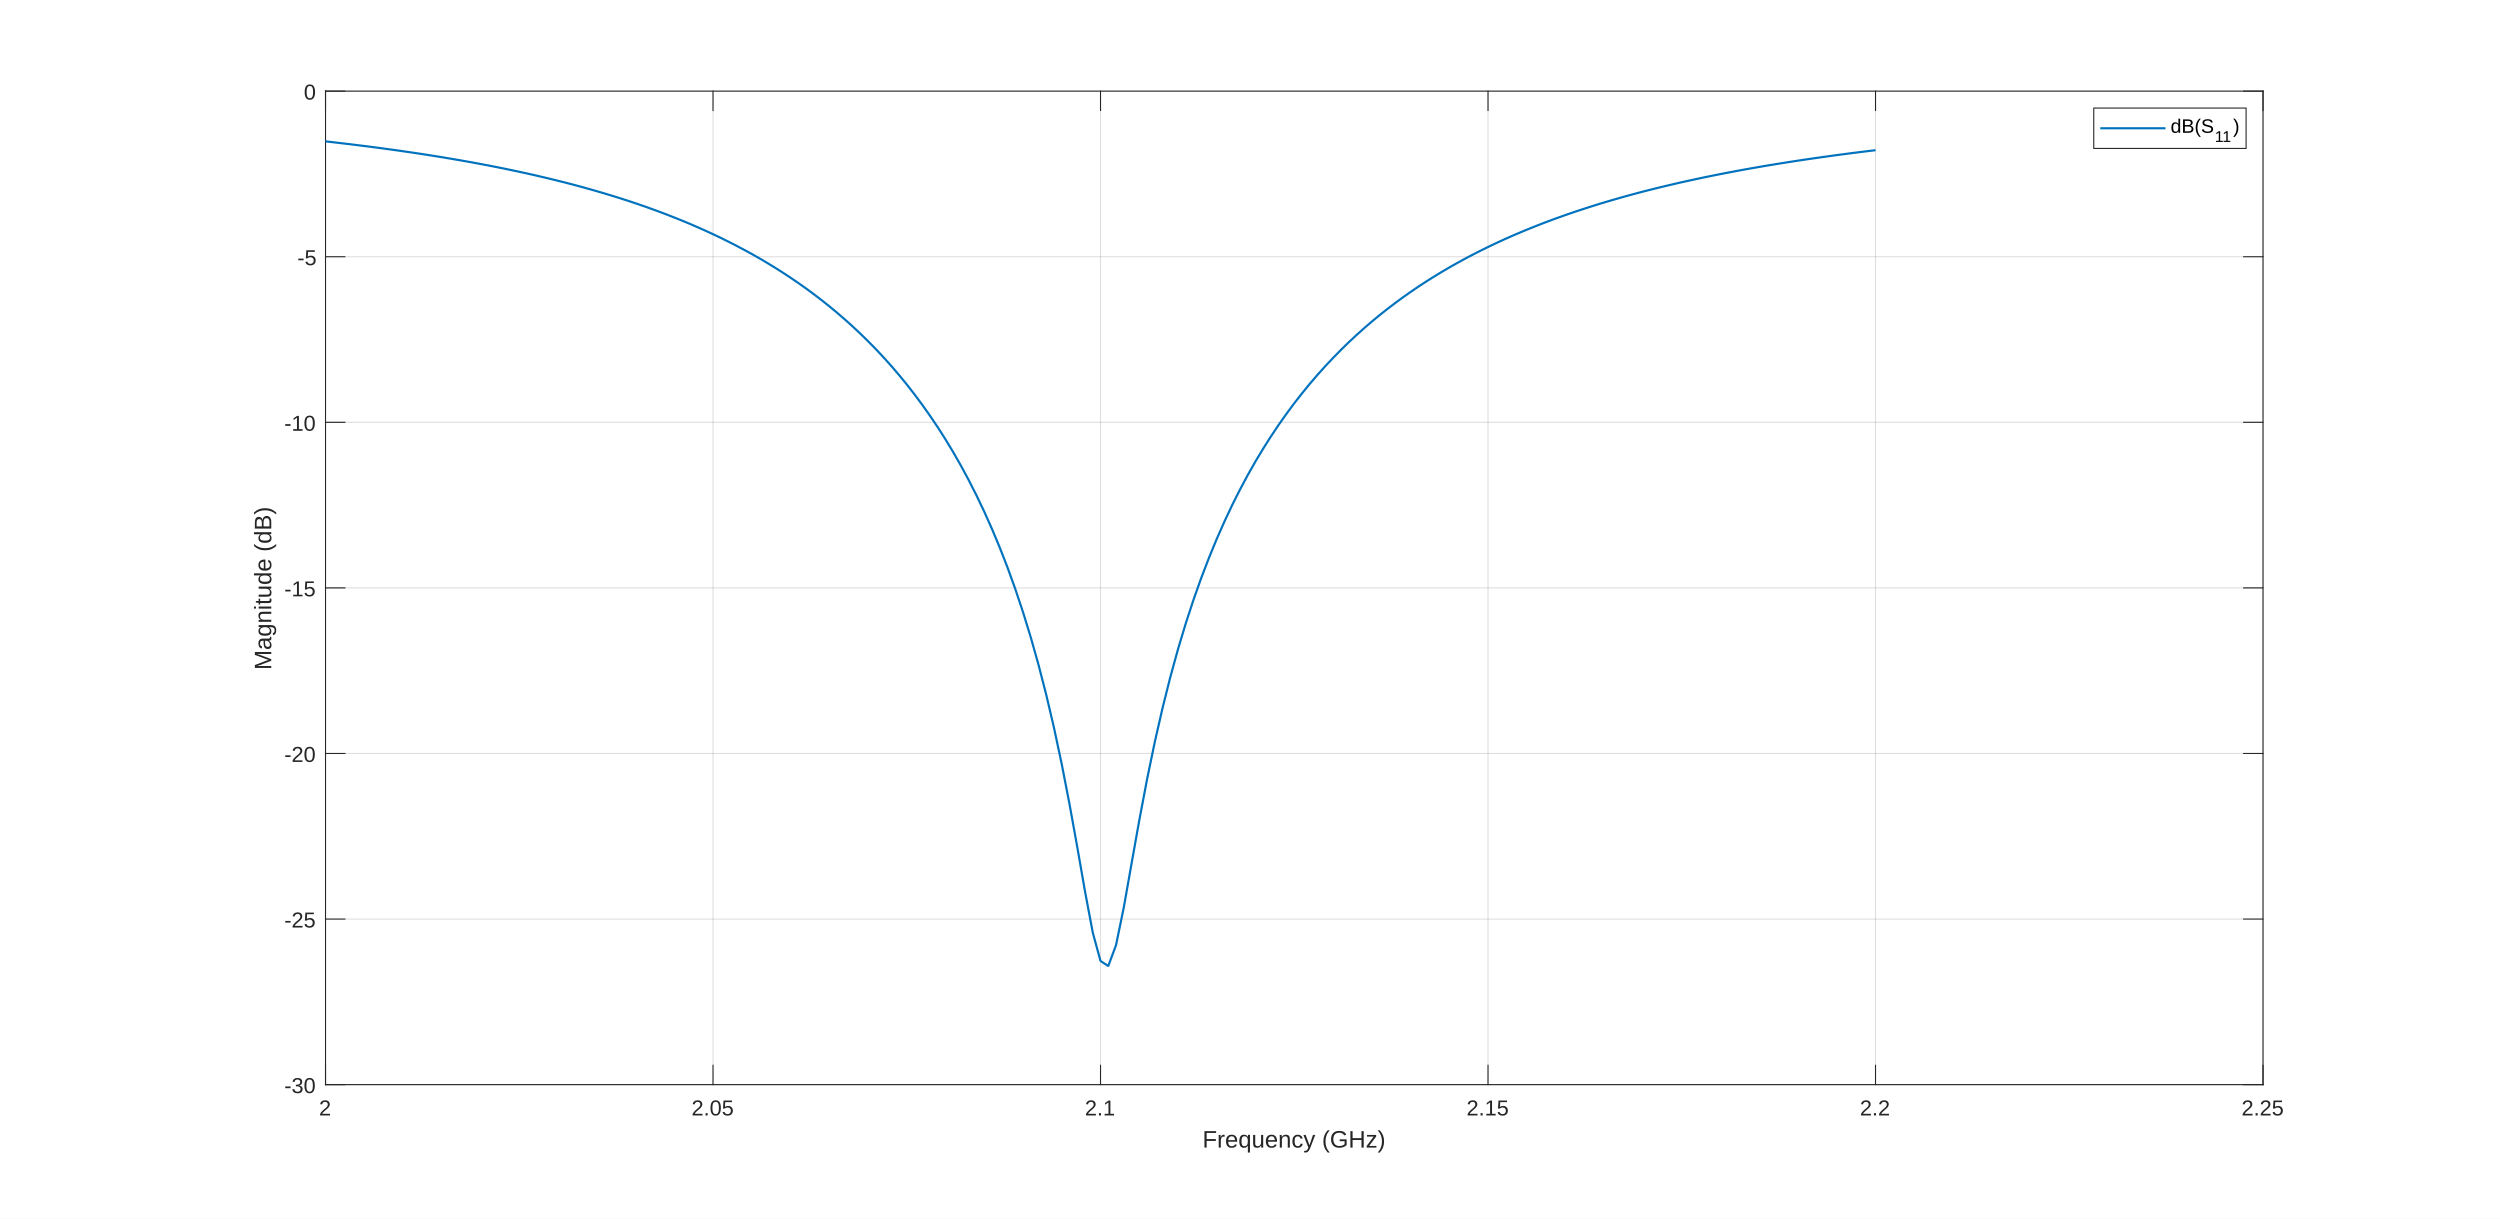
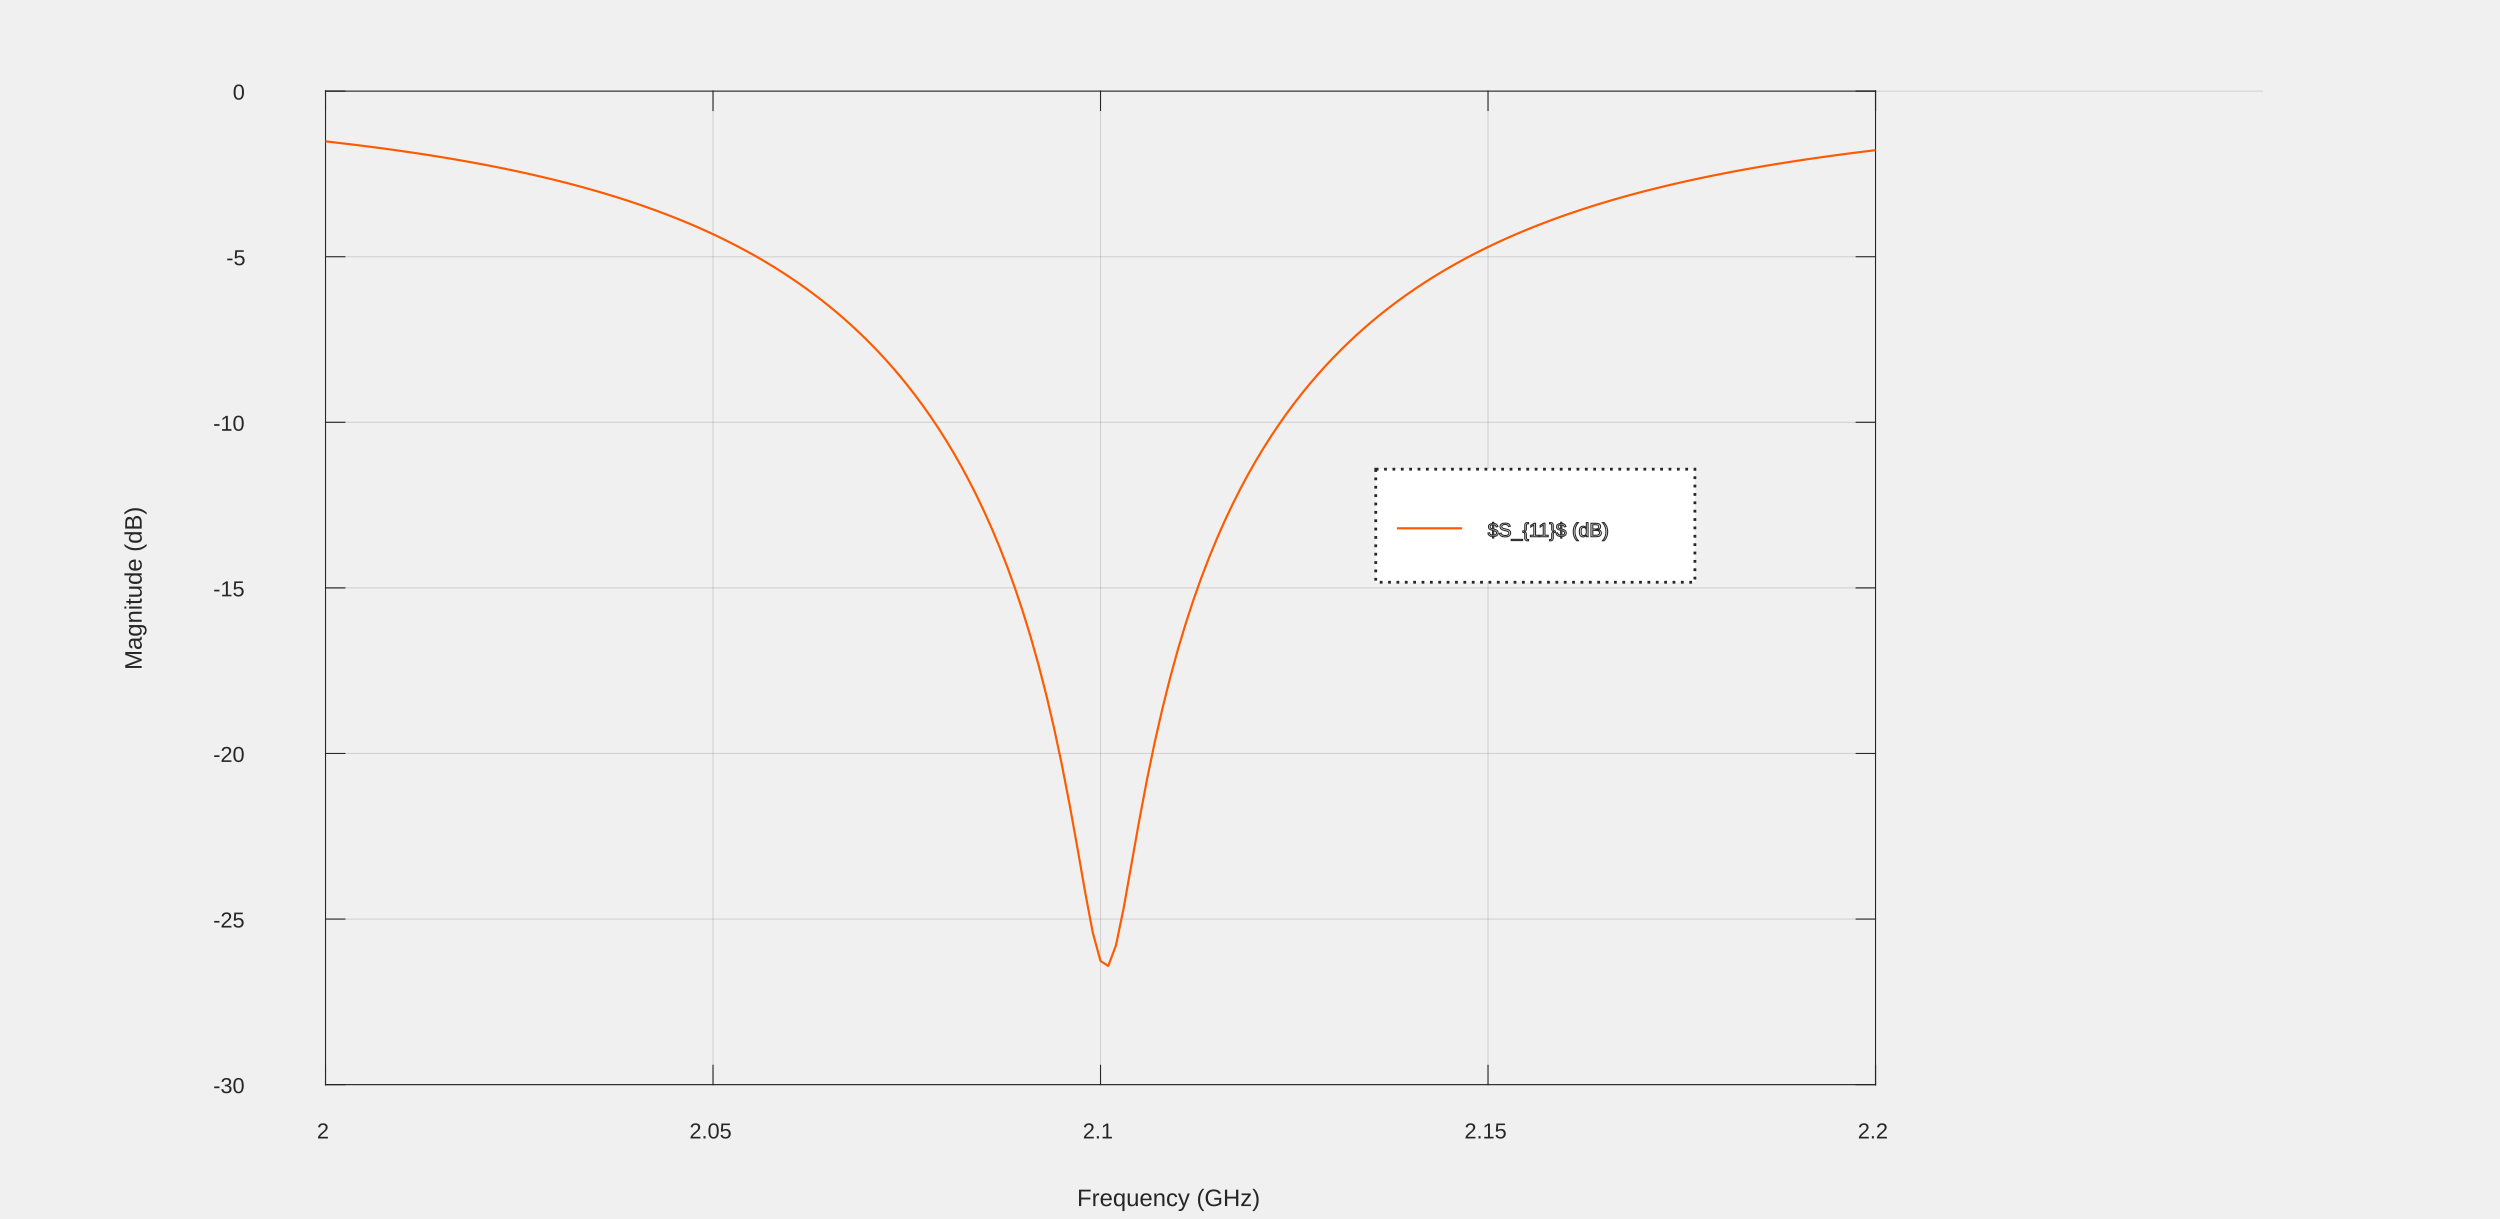
- <svg xmlns="http://www.w3.org/2000/svg" id="Livello_1" data-name="Livello 1" viewBox="0 0 1152 561.6">
-   <defs>
-     <style>.cls-1{fill:#fff;}.cls-2,.cls-3,.cls-6,.cls-9{fill:none;}.cls-2,.cls-3,.cls-9{stroke:#262626;stroke-width:0.5px;}.cls-2,.cls-3,.cls-6{stroke-linejoin:round;}.cls-2{opacity:0.15;}.cls-3{stroke-linecap:square;}.cls-4{font-size:10px;}.cls-4,.cls-5{fill:#262626;}.cls-4,.cls-5,.cls-7,.cls-8{font-family:ArialMT, Arial;}.cls-5{font-size:11px;}.cls-6{stroke:#0072bd;}.cls-7{font-size:9px;}.cls-8{font-size:7.2px;}.cls-9{stroke-miterlimit:10;}</style>
+ <svg xmlns="http://www.w3.org/2000/svg" id="Livello_1" data-name="Livello 1" viewBox="0 0 1152 561.6" version="1.1">
+   <defs id="defs4">
+     <style id="style2">.cls-1{fill:#fff;}.cls-2,.cls-3,.cls-6,.cls-9{fill:none;}.cls-2,.cls-3,.cls-9{stroke:#262626;stroke-width:0.5px;}.cls-2,.cls-3,.cls-6{stroke-linejoin:round;}.cls-2{opacity:0.15;}.cls-3{stroke-linecap:square;}.cls-4{font-size:10px;}.cls-4,.cls-5{fill:#262626;}.cls-4,.cls-5,.cls-7,.cls-8{font-family:ArialMT, Arial;}.cls-5{font-size:11px;}.cls-6{stroke:#0072bd;}.cls-7{font-size:9px;}.cls-8{font-size:7.2px;}.cls-9{stroke-miterlimit:10;}</style>
  </defs>
-   <rect class="cls-1" width="1152" height="561.6" />
-   <rect class="cls-1" x="150" y="42" width="892.8" height="457.8" />
-   <line class="cls-2" x1="150" y1="499.8" x2="150" y2="42" />
-   <line class="cls-2" x1="328.56" y1="499.8" x2="328.56" y2="42" />
-   <line class="cls-2" x1="507.12" y1="499.8" x2="507.12" y2="42" />
-   <line class="cls-2" x1="685.68" y1="499.8" x2="685.68" y2="42" />
-   <line class="cls-2" x1="864.24" y1="499.8" x2="864.24" y2="42" />
-   <line class="cls-2" x1="1042.8" y1="499.8" x2="1042.8" y2="42" />
-   <line class="cls-2" x1="1042.8" y1="499.8" x2="150" y2="499.8" />
-   <line class="cls-2" x1="1042.8" y1="423.5" x2="150" y2="423.5" />
-   <line class="cls-2" x1="1042.8" y1="347.2" x2="150" y2="347.2" />
-   <line class="cls-2" x1="1042.8" y1="270.9" x2="150" y2="270.9" />
-   <line class="cls-2" x1="1042.8" y1="194.6" x2="150" y2="194.6" />
-   <line class="cls-2" x1="1042.8" y1="118.3" x2="150" y2="118.3" />
-   <line class="cls-2" x1="1042.8" y1="42" x2="150" y2="42" />
-   <line class="cls-3" x1="150" y1="499.8" x2="1042.8" y2="499.8" />
-   <line class="cls-3" x1="150" y1="42" x2="1042.8" y2="42" />
-   <line class="cls-3" x1="150" y1="499.8" x2="150" y2="490.87" />
-   <line class="cls-3" x1="328.56" y1="499.8" x2="328.56" y2="490.87" />
-   <line class="cls-3" x1="507.12" y1="499.8" x2="507.12" y2="490.87" />
-   <line class="cls-3" x1="685.68" y1="499.8" x2="685.68" y2="490.87" />
-   <line class="cls-3" x1="864.24" y1="499.8" x2="864.24" y2="490.87" />
-   <line class="cls-3" x1="1042.8" y1="499.8" x2="1042.8" y2="490.87" />
-   <line class="cls-3" x1="150" y1="42" x2="150" y2="50.93" />
-   <line class="cls-3" x1="328.56" y1="42" x2="328.56" y2="50.93" />
-   <line class="cls-3" x1="507.12" y1="42" x2="507.12" y2="50.93" />
-   <line class="cls-3" x1="685.68" y1="42" x2="685.68" y2="50.93" />
-   <line class="cls-3" x1="864.24" y1="42" x2="864.24" y2="50.93" />
-   <line class="cls-3" x1="1042.8" y1="42" x2="1042.8" y2="50.93" />
-   <text class="cls-4" transform="translate(147 514)">2</text>
-   <text class="cls-4" transform="translate(318.66 514)">2.05</text>
-   <text class="cls-4" transform="translate(499.92 514)">2.1</text>
-   <text class="cls-4" transform="translate(675.78 514)">2.15</text>
-   <text class="cls-4" transform="translate(857.04 514)">2.2</text>
-   <text class="cls-4" transform="translate(1032.9 514)">2.25</text>
-   <text class="cls-5" transform="translate(554.1 528.8)">Frequency (GHz)</text>
-   <line class="cls-3" x1="150" y1="499.8" x2="150" y2="42" />
-   <line class="cls-3" x1="1042.8" y1="499.8" x2="1042.8" y2="42" />
-   <line class="cls-3" x1="150" y1="499.8" x2="158.93" y2="499.8" />
-   <line class="cls-3" x1="150" y1="423.5" x2="158.93" y2="423.5" />
-   <line class="cls-3" x1="150" y1="347.2" x2="158.93" y2="347.2" />
-   <line class="cls-3" x1="150" y1="270.9" x2="158.93" y2="270.9" />
-   <line class="cls-3" x1="150" y1="194.6" x2="158.93" y2="194.6" />
-   <line class="cls-3" x1="150" y1="118.3" x2="158.93" y2="118.3" />
-   <line class="cls-3" x1="150" y1="42" x2="158.93" y2="42" />
-   <line class="cls-3" x1="1042.8" y1="499.8" x2="1033.87" y2="499.8" />
-   <line class="cls-3" x1="1042.8" y1="423.5" x2="1033.87" y2="423.5" />
-   <line class="cls-3" x1="1042.8" y1="347.2" x2="1033.87" y2="347.2" />
-   <line class="cls-3" x1="1042.8" y1="270.9" x2="1033.87" y2="270.9" />
-   <line class="cls-3" x1="1042.8" y1="194.6" x2="1033.87" y2="194.6" />
-   <line class="cls-3" x1="1042.8" y1="118.3" x2="1033.87" y2="118.3" />
-   <line class="cls-3" x1="1042.8" y1="42" x2="1033.87" y2="42" />
-   <text class="cls-4" transform="translate(131 503.7)">-30</text>
-   <text class="cls-4" transform="translate(131 427.4)">-25</text>
-   <text class="cls-4" transform="translate(131 351.1)">-20</text>
-   <text class="cls-4" transform="translate(131 274.8)">-15</text>
-   <text class="cls-4" transform="translate(131 198.5)">-10</text>
-   <text class="cls-4" transform="translate(137 122.2)">-5</text>
-   <text class="cls-4" transform="translate(140 45.9)">0</text>
-   <text class="cls-5" transform="translate(125 308.7) rotate(-90)">Magnitude (dB)</text>
-   <polyline class="cls-6" points="150 65.14 153.57 65.55 157.14 65.97 160.71 66.39 164.28 66.83 167.86 67.28 171.43 67.73 175 68.2 178.57 68.69 182.14 69.18 185.71 69.69 189.28 70.21 192.85 70.74 196.43 71.29 200 71.85 203.57 72.43 207.14 73.03 210.71 73.63 214.28 74.26 217.85 74.9 221.42 75.56 225 76.24 228.57 76.94 232.14 77.66 235.71 78.4 239.28 79.16 242.85 79.94 246.42 80.74 249.99 81.57 253.56 82.42 257.14 83.3 260.71 84.2 264.28 85.13 267.85 86.09 271.42 87.08 274.99 88.1 278.56 89.14 282.13 90.23 285.71 91.34 289.28 92.49 292.85 93.68 296.42 94.9 299.99 96.17 303.56 97.47 307.13 98.82 310.7 100.22 314.27 101.65 317.85 103.14 321.42 104.68 324.99 106.27 328.56 107.91 332.13 109.61 335.7 111.38 339.27 113.2 342.84 115.09 346.42 117.04 349.99 119.07 353.56 121.17 357.13 123.35 360.7 125.61 364.27 127.96 367.84 130.39 371.42 132.92 374.99 135.55 378.56 138.28 382.13 141.13 385.7 144.08 389.27 147.16 392.84 150.37 396.41 153.72 399.98 157.21 403.56 160.85 407.13 164.66 410.7 168.63 414.27 172.8 417.84 177.16 421.41 181.74 424.98 186.54 428.55 191.59 432.13 196.9 435.7 202.5 439.27 208.41 442.84 214.66 446.41 221.29 449.98 228.32 453.55 235.8 457.12 243.79 460.69 252.34 464.27 261.51 467.84 271.4 471.41 282.09 474.98 293.69 478.55 306.35 482.12 320.2 485.69 335.43 489.26 352.18 492.83 370.54 496.41 390.35 499.98 410.81 503.55 429.74 507.12 442.83 510.69 445.11 514.26 435.54 517.83 418.22 521.4 398.06 524.98 377.99 528.55 359.17 532.12 341.95 535.69 326.31 539.26 312.08 542.83 299.12 546.4 287.26 549.97 276.36 553.54 266.3 557.12 256.98 560.69 248.31 564.26 240.23 567.83 232.66 571.4 225.57 574.97 218.89 578.54 212.6 582.12 206.65 585.69 201.03 589.26 195.7 592.83 190.64 596.4 185.82 599.97 181.25 603.54 176.88 607.11 172.72 610.68 168.74 614.26 164.94 617.83 161.3 621.4 157.81 624.97 154.48 628.54 151.28 632.11 148.2 635.68 145.25 639.25 142.42 642.83 139.69 646.4 137.07 649.97 134.55 653.54 132.12 657.11 129.78 660.68 127.53 664.25 125.36 667.82 123.26 671.39 121.24 674.97 119.28 678.54 117.4 682.11 115.58 685.68 113.82 689.25 112.12 692.82 110.47 696.39 108.88 699.97 107.34 703.54 105.85 707.11 104.41 710.68 103.01 714.25 101.66 717.82 100.35 721.39 99.08 724.96 97.85 728.53 96.66 732.11 95.5 735.68 94.37 739.25 93.28 742.82 92.23 746.39 91.2 749.96 90.2 753.53 89.23 757.1 88.29 760.67 87.38 764.25 86.49 767.82 85.63 771.39 84.79 774.96 83.97 778.53 83.18 782.1 82.41 785.67 81.65 789.24 80.92 792.82 80.21 796.39 79.52 799.96 78.84 803.53 78.18 807.1 77.54 810.67 76.92 814.24 76.31 817.82 75.72 821.38 75.14 824.96 74.58 828.53 74.03 832.1 73.49 835.67 72.97 839.24 72.46 842.81 71.96 846.38 71.47 849.96 71 853.53 70.53 857.1 70.08 860.67 69.64 864.24 69.21" />
-   <rect class="cls-1" x="964.8" y="49.8" width="70.2" height="18.6" />
-   <text class="cls-7" transform="translate(1000.2 61.2)">dB(S</text>
-   <text class="cls-8" transform="translate(1020.6 65.4)">11</text>
-   <text class="cls-7" transform="translate(1029 61.2)">)</text>
-   <line class="cls-6" x1="967.81" y1="59.1" x2="997.87" y2="59.1" />
-   <rect class="cls-9" x="964.8" y="49.8" width="70.2" height="18.6" />
+   <line class="cls-2" x1="150" y1="499.8" x2="150" y2="42" id="line10" />
+   <line class="cls-2" x1="328.56" y1="499.8" x2="328.56" y2="42" id="line12" />
+   <line class="cls-2" x1="507.12" y1="499.8" x2="507.12" y2="42" id="line14" />
+   <line class="cls-2" x1="685.68" y1="499.8" x2="685.68" y2="42" id="line16" />
+   <line class="cls-2" x1="864.24" y1="499.8" x2="864.24" y2="42" id="line18" />
+   <line class="cls-2" x1="864.24" y1="499.8" x2="864.24" y2="42" id="line20" />
+   <line class="cls-2" x1="864.24" y1="499.8" x2="150" y2="499.8" id="line22" />
+   <line class="cls-2" x1="864.24" y1="423.5" x2="150" y2="423.5" id="line24" />
+   <line class="cls-2" x1="864.24" y1="347.2" x2="150" y2="347.2" id="line26" />
+   <line class="cls-2" x1="864.24" y1="270.9" x2="150" y2="270.9" id="line28" />
+   <line class="cls-2" x1="864.24" y1="194.6" x2="150" y2="194.6" id="line30" />
+   <line class="cls-2" x1="864.24" y1="118.3" x2="150" y2="118.3" id="line32" />
+   <line class="cls-2" x1="1042.8" y1="42" x2="150" y2="42" id="line34" />
+   <line class="cls-3" x1="150" y1="499.8" x2="864.24" y2="499.8" id="line36" />
+   <line class="cls-3" x1="150" y1="42" x2="864.24" y2="42" id="line38" />
+   <line class="cls-3" x1="150" y1="499.8" x2="150" y2="490.87" id="line40" />
+   <line class="cls-3" x1="328.56" y1="499.8" x2="328.56" y2="490.87" id="line42" />
+   <line class="cls-3" x1="507.12" y1="499.8" x2="507.12" y2="490.87" id="line44" />
+   <line class="cls-3" x1="685.68" y1="499.8" x2="685.68" y2="490.87" id="line46" />
+   <line class="cls-3" x1="864.24" y1="499.8" x2="864.24" y2="490.87" id="line48" />
+   <line class="cls-3" x1="864.24" y1="499.8" x2="864.24" y2="490.87" id="line50" />
+   <line class="cls-3" x1="150" y1="42" x2="150" y2="50.93" id="line52" />
+   <line class="cls-3" x1="328.56" y1="42" x2="328.56" y2="50.93" id="line54" />
+   <line class="cls-3" x1="507.12" y1="42" x2="507.12" y2="50.93" id="line56" />
+   <line class="cls-3" x1="685.68" y1="42" x2="685.68" y2="50.93" id="line58" />
+   <line class="cls-3" x1="864.24" y1="42" x2="864.24" y2="50.93" id="line60" />
+   <line class="cls-3" x1="864.24" y1="42" x2="864.24" y2="50.93" id="line62" />
+   <text class="cls-4" id="text64" x="146.037" y="524.595">2</text>
+   <text class="cls-4" id="text66" x="317.697" y="524.595">2.05</text>
+   <text class="cls-4" id="text68" x="498.957" y="524.595">2.1</text>
+   <text class="cls-4" id="text70" x="674.817" y="524.595">2.15</text>
+   <text class="cls-4" id="text72" x="856.077" y="524.595">2.2</text>
+   <text class="cls-5" id="text76" x="496.307" y="555.77">Frequency (GHz)</text>
+   <line class="cls-3" x1="150" y1="499.8" x2="150" y2="42" id="line78" />
+   <line class="cls-3" x1="864.24" y1="499.8" x2="864.24" y2="42" id="line80" />
+   <line class="cls-3" x1="150" y1="499.8" x2="158.93" y2="499.8" id="line82" />
+   <line class="cls-3" x1="150" y1="423.5" x2="158.93" y2="423.5" id="line84" />
+   <line class="cls-3" x1="150" y1="347.2" x2="158.93" y2="347.2" id="line86" />
+   <line class="cls-3" x1="150" y1="270.9" x2="158.93" y2="270.9" id="line88" />
+   <line class="cls-3" x1="150" y1="194.6" x2="158.93" y2="194.6" id="line90" />
+   <line class="cls-3" x1="150" y1="118.3" x2="158.93" y2="118.3" id="line92" />
+   <line class="cls-3" x1="150" y1="42" x2="158.93" y2="42" id="line94" />
+   <line class="cls-3" x1="864.24" y1="499.8" x2="855.31" y2="499.8" id="line96" />
+   <line class="cls-3" x1="864.24" y1="423.5" x2="855.31" y2="423.5" id="line98" />
+   <line class="cls-3" x1="864.24" y1="347.2" x2="855.31" y2="347.2" id="line100" />
+   <line class="cls-3" x1="864.24" y1="270.9" x2="855.31" y2="270.9" id="line102" />
+   <line class="cls-3" x1="864.24" y1="194.6" x2="855.31" y2="194.6" id="line104" />
+   <line class="cls-3" x1="864.24" y1="118.3" x2="855.31" y2="118.3" id="line106" />
+   <line class="cls-3" x1="864.24" y1="42" x2="855.31" y2="42" id="line108" />
+   <text class="cls-4" id="text110" x="98.251" y="503.7">-30</text>
+   <text class="cls-4" id="text112" x="98.251" y="427.4">-25</text>
+   <text class="cls-4" id="text114" x="98.251" y="351.1">-20</text>
+   <text class="cls-4" id="text116" x="98.251" y="274.8">-15</text>
+   <text class="cls-4" id="text118" x="98.251" y="198.5">-10</text>
+   <text class="cls-4" id="text120" x="104.251" y="122.2">-5</text>
+   <text class="cls-4" id="text122" x="107.251" y="45.9">0</text>
+   <text class="cls-5" transform="rotate(-90)" id="text124" x="-308.7" y="65.281">Magnitude (dB)</text>
+   <polyline class="cls-6" points="150 65.14 153.57 65.55 157.14 65.97 160.71 66.39 164.28 66.83 167.86 67.28 171.43 67.73 175 68.2 178.57 68.69 182.14 69.18 185.71 69.69 189.28 70.21 192.85 70.74 196.43 71.29 200 71.85 203.57 72.43 207.14 73.03 210.71 73.63 214.28 74.26 217.85 74.9 221.42 75.56 225 76.24 228.57 76.94 232.14 77.66 235.71 78.4 239.28 79.16 242.85 79.94 246.42 80.74 249.99 81.57 253.56 82.42 257.14 83.3 260.71 84.2 264.28 85.13 267.85 86.09 271.42 87.08 274.99 88.1 278.56 89.14 282.13 90.23 285.71 91.34 289.28 92.49 292.85 93.68 296.42 94.9 299.99 96.17 303.56 97.47 307.13 98.82 310.7 100.22 314.27 101.65 317.85 103.14 321.42 104.68 324.99 106.27 328.56 107.91 332.13 109.61 335.7 111.38 339.27 113.2 342.84 115.09 346.42 117.04 349.99 119.07 353.56 121.17 357.13 123.35 360.7 125.61 364.27 127.96 367.84 130.39 371.42 132.92 374.99 135.55 378.56 138.28 382.13 141.13 385.7 144.08 389.27 147.16 392.84 150.37 396.41 153.72 399.98 157.21 403.56 160.85 407.13 164.66 410.7 168.63 414.27 172.8 417.84 177.16 421.41 181.74 424.98 186.54 428.55 191.59 432.13 196.9 435.7 202.5 439.27 208.41 442.84 214.66 446.41 221.29 449.98 228.32 453.55 235.8 457.12 243.79 460.69 252.34 464.27 261.51 467.84 271.4 471.41 282.09 474.98 293.69 478.55 306.35 482.12 320.2 485.69 335.43 489.26 352.18 492.83 370.54 496.41 390.35 499.98 410.81 503.55 429.74 507.12 442.83 510.69 445.11 514.26 435.54 517.83 418.22 521.4 398.06 524.98 377.99 528.55 359.17 532.12 341.95 535.69 326.31 539.26 312.08 542.83 299.12 546.4 287.26 549.97 276.36 553.54 266.3 557.12 256.98 560.69 248.31 564.26 240.23 567.83 232.66 571.4 225.57 574.97 218.89 578.54 212.6 582.12 206.65 585.69 201.03 589.26 195.7 592.83 190.64 596.4 185.82 599.97 181.25 603.54 176.88 607.11 172.72 610.68 168.74 614.26 164.94 617.83 161.3 621.4 157.81 624.97 154.48 628.54 151.28 632.11 148.2 635.68 145.25 639.25 142.42 642.83 139.69 646.4 137.07 649.97 134.55 653.54 132.12 657.11 129.78 660.68 127.53 664.25 125.36 667.82 123.26 671.39 121.24 674.97 119.28 678.54 117.4 682.11 115.58 685.68 113.82 689.25 112.12 692.82 110.47 696.39 108.88 699.97 107.34 703.54 105.85 707.11 104.41 710.68 103.01 714.25 101.66 717.82 100.35 721.39 99.08 724.96 97.85 728.53 96.66 732.11 95.5 735.68 94.37 739.25 93.28 742.82 92.23 746.39 91.2 749.96 90.2 753.53 89.23 757.1 88.29 760.67 87.38 764.25 86.49 767.82 85.63 771.39 84.79 774.96 83.97 778.53 83.18 782.1 82.41 785.67 81.65 789.24 80.92 792.82 80.21 796.39 79.52 799.96 78.84 803.53 78.18 807.1 77.54 810.67 76.92 814.24 76.31 817.82 75.72 821.38 75.14 824.96 74.58 828.53 74.03 832.1 73.49 835.67 72.97 839.24 72.46 842.81 71.96 846.38 71.47 849.96 71 853.53 70.53 857.1 70.08 860.67 69.64 864.24 69.21" id="polyline126" style="stroke:#fe5a00;stroke-opacity:1" />
+   <rect class="cls-11" x="633.948" y="216.197" width="147.06" height="52.1" id="rect153" style="fill:#ffffff;fill-opacity:1;stroke:#262626;stroke-width:1.285;stroke-miterlimit:10;stroke-dasharray:1.285, 2.57;stroke-dashoffset:0" />
+   <text class="cls-9" id="text145" x="685.499" y="247.32" style="font-size:9px;font-family:ArialMT, Arial">$S_{11}$ (dB)</text>
+   <line class="cls-8" x1="643.722" y1="243.438" x2="673.722" y2="243.438" id="line151" style="font-size:9px;font-family:ArialMT, Arial;fill:none;stroke:#fe5a00;stroke-width:1;stroke-linejoin:round;stroke-miterlimit:4;stroke-dasharray:none;stroke-opacity:1" />
</svg>
